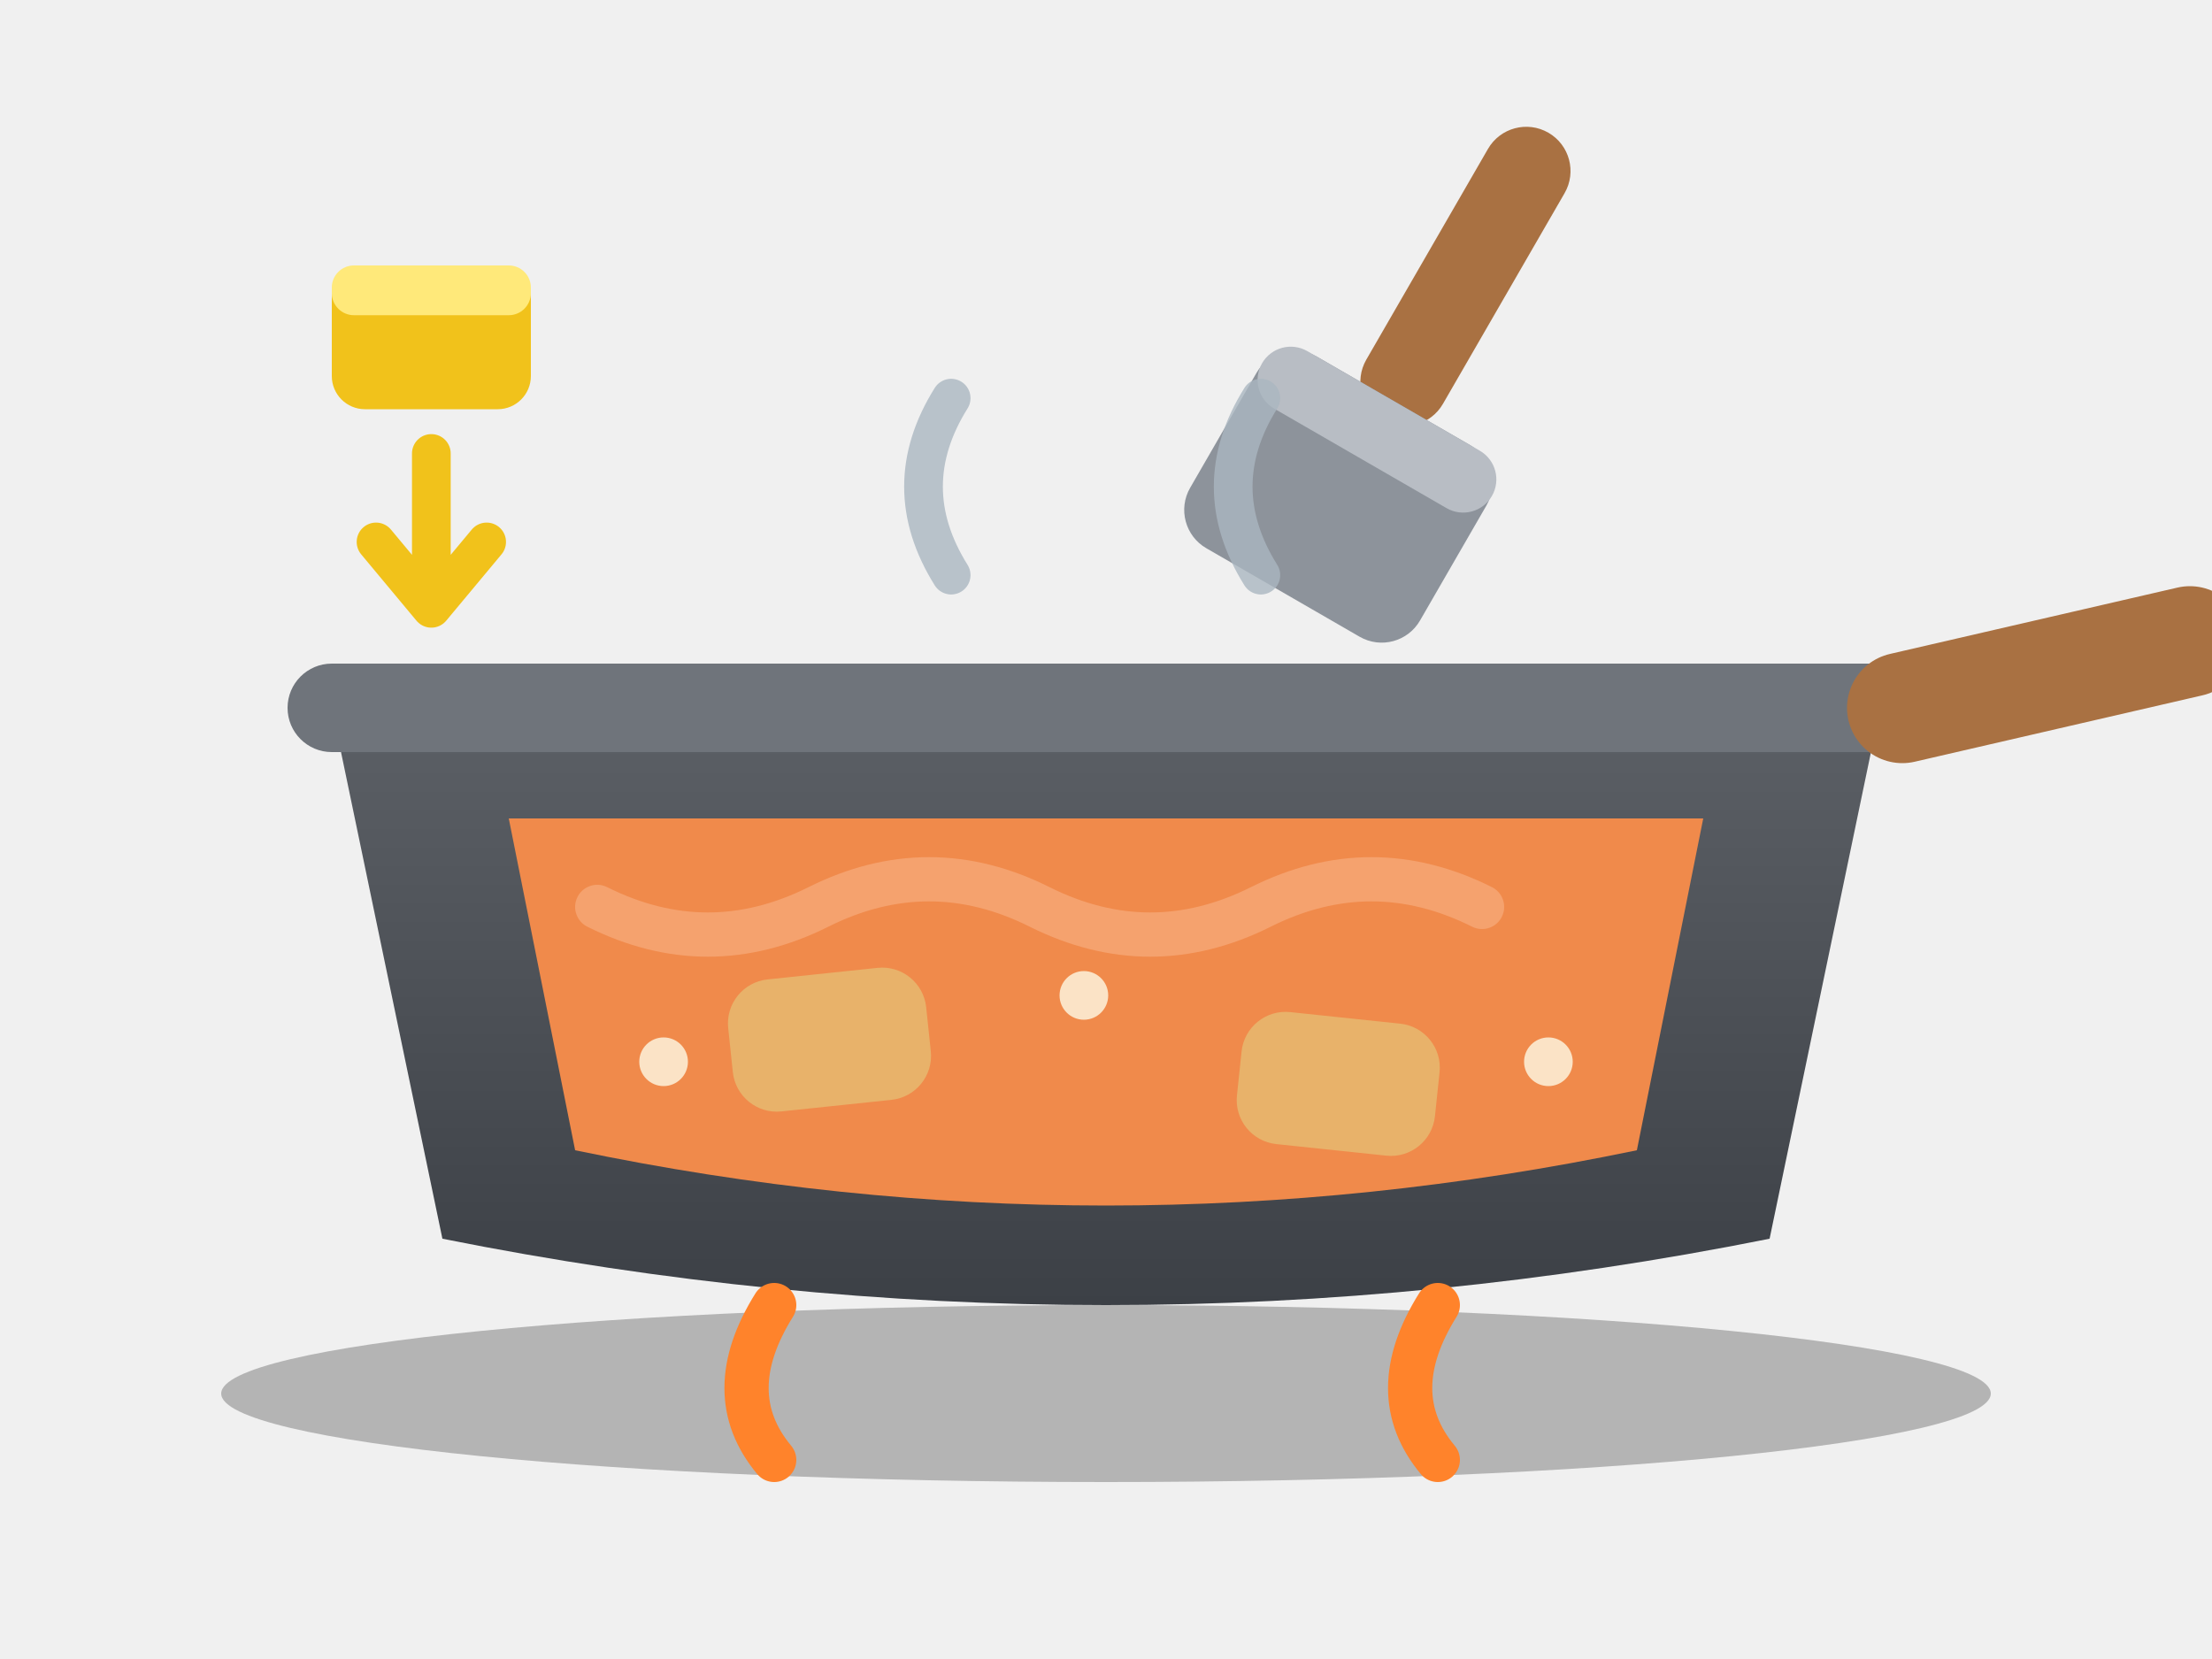
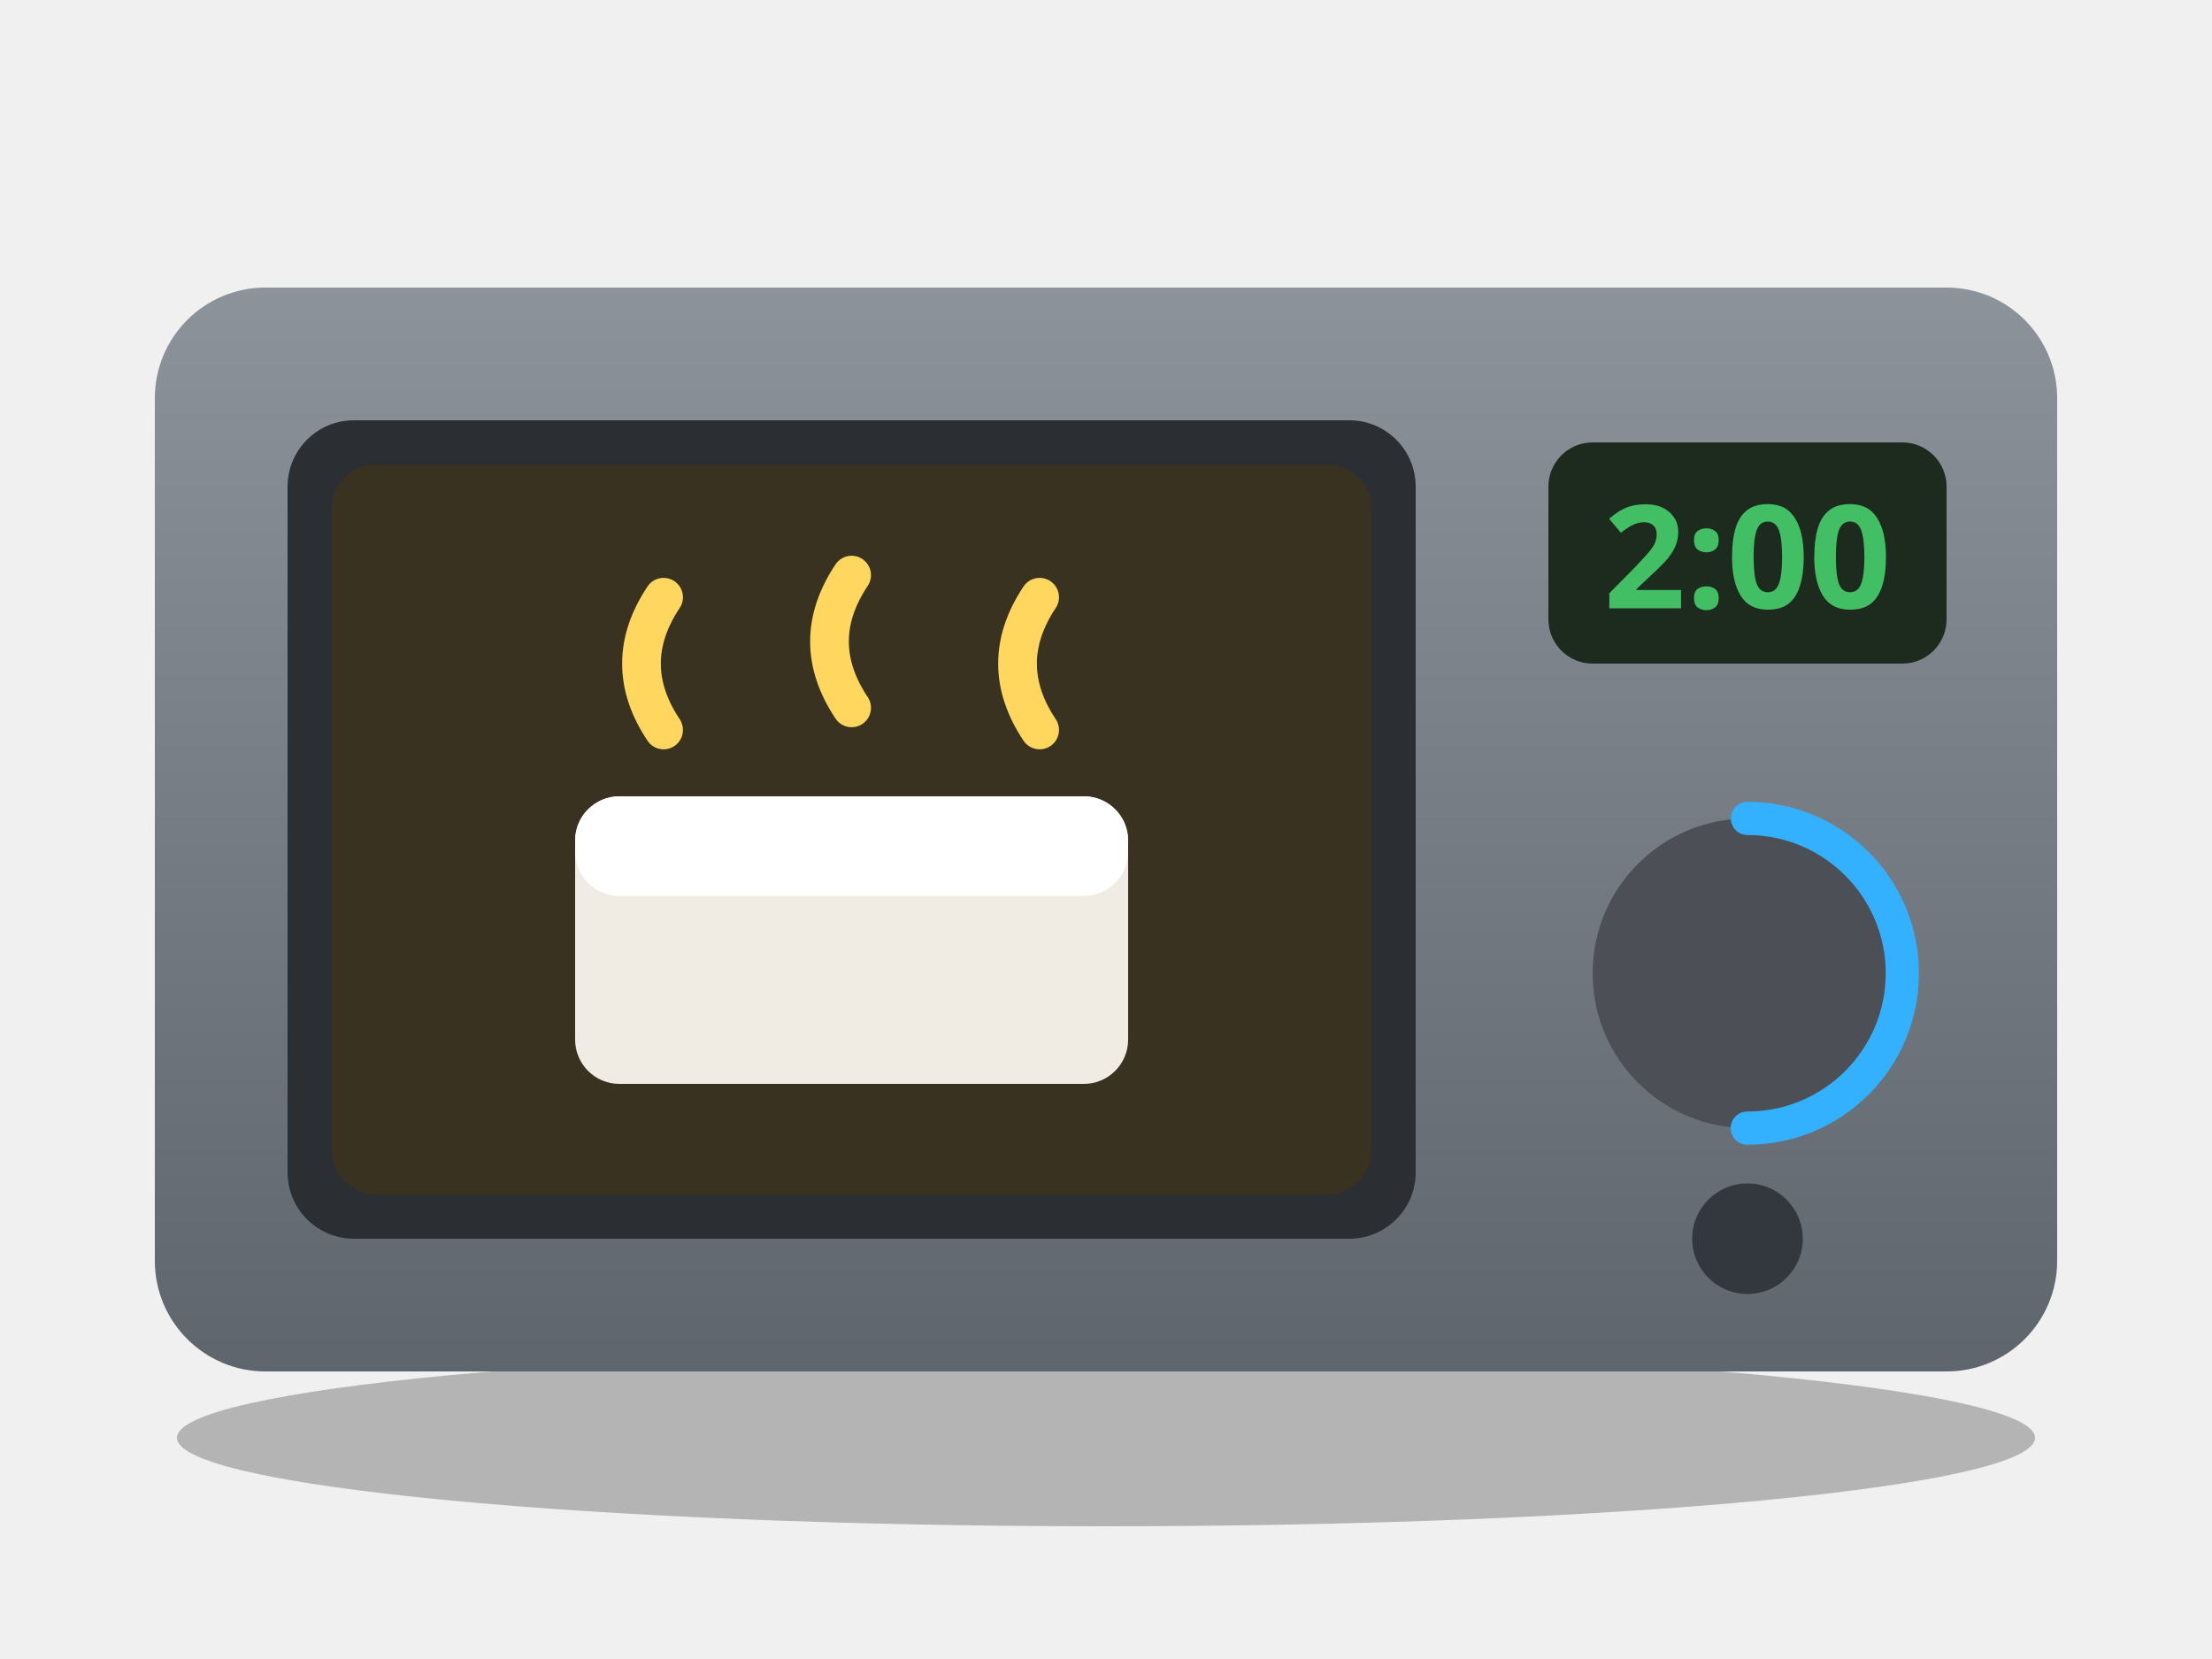
- <svg xmlns="http://www.w3.org/2000/svg" viewBox="0 0 200 150" role="img" aria-label="Rice folded through the ketchup until evenly orange">
+ <svg xmlns="http://www.w3.org/2000/svg" viewBox="0 0 200 150" role="img" aria-label="Packed rice heating in a microwave, ready for the pan">
  <defs>
-     <linearGradient id="pan" x1="0" y1="0" x2="0" y2="1">
-       <stop offset="0" stop-color="#5c6066" />
-       <stop offset="1" stop-color="#3c4046" />
+     <linearGradient id="mw" x1="0" y1="0" x2="0" y2="1">
+       <stop offset="0" stop-color="#8d939b" />
+       <stop offset="1" stop-color="#5f656d" />
    </linearGradient>
  </defs>
-   <ellipse cx="100" cy="126" rx="80" ry="8" fill="#000" opacity="0.25" />
-   <path d="M30 64 L170 64 L160 112 Q100 124 40 112 Z" fill="url(#pan)" />
-   <rect x="26" y="60" width="148" height="8" rx="4" fill="#6f747b" />
-   <path d="M172 64 L198 58" stroke="#a97142" stroke-width="10" stroke-linecap="round" />
-   <path d="M46 74 L154 74 L148 104 Q100 114 52 104 Z" fill="#f08a4b" />
-   <path d="M54 82 q10 5 20 0 t20 0 t20 0 t20 0" stroke="#f5a26e" stroke-width="4" fill="none" stroke-linecap="round" />
-   <rect x="66" y="88" width="18" height="12" rx="4" fill="#e8b26a" transform="rotate(-6 75 94)" />
-   <rect x="112" y="92" width="18" height="12" rx="4" fill="#e8b26a" transform="rotate(6 121 98)" />
-   <circle cx="60" cy="96" r="2.2" fill="#fbe3c6" />
-   <circle cx="98" cy="90" r="2.2" fill="#fbe3c6" />
-   <circle cx="140" cy="96" r="2.2" fill="#fbe3c6" />
-   <g transform="translate(140,12) rotate(30)">
-     <rect x="-4" y="0" width="8" height="30" rx="4" fill="#a97142" />
-     <rect x="-12" y="28" width="24" height="20" rx="4" fill="#8d939b" />
-     <rect x="-12" y="28" width="24" height="6" rx="3" fill="#b8bdc4" />
-   </g>
-   <g transform="translate(30,24)">
-     <rect x="0" y="0" width="18" height="13" rx="3" fill="#f1c21b" />
-     <rect x="0" y="0" width="18" height="4.5" rx="2" fill="#ffe97a" />
-     <path d="M9 17 L9 30 M4 25 L9 31 L14 25" stroke="#f1c21b" stroke-width="3.5" fill="none" stroke-linecap="round" stroke-linejoin="round" />
-   </g>
-   <path d="M86 52 q-5 -8 0 -16 M114 52 q-5 -8 0 -16" stroke="#aab6c0" stroke-width="3.5" fill="none" stroke-linecap="round" opacity="0.8" />
-   <path d="M70 118 q-5 8 0 14 M130 118 q-5 8 0 14" stroke="#ff832b" stroke-width="4" fill="none" stroke-linecap="round" />
+   <ellipse cx="100" cy="130" rx="84" ry="8" fill="#000" opacity="0.25" />
+   <rect x="14" y="26" width="172" height="98" rx="10" fill="url(#mw)" />
+   <rect x="26" y="38" width="102" height="74" rx="6" fill="#2b2e33" />
+   <rect x="30" y="42" width="94" height="66" rx="4" fill="#3a3220" />
+   <rect x="52" y="72" width="50" height="26" rx="4" fill="#f0ece4" />
+   <rect x="52" y="72" width="50" height="9" rx="4" fill="#ffffff" />
+   <path d="M60 66 q-4 -6 0 -12 M77 64 q-4 -6 0 -12 M94 66 q-4 -6 0 -12" stroke="#ffd75e" stroke-width="3.5" fill="none" stroke-linecap="round" />
+   <rect x="140" y="40" width="36" height="20" rx="4" fill="#1d2b1e" />
+   <text x="158" y="55" font-family="sans-serif" font-size="13" font-weight="700" fill="#42be65" text-anchor="middle">2:00</text>
+   <circle cx="158" cy="88" r="14" fill="#4c5056" />
+   <circle cx="158" cy="88" r="14" fill="none" stroke="#33b1ff" stroke-width="3" stroke-dasharray="44 44" stroke-linecap="round" transform="rotate(-90 158 88)" />
+   <circle cx="158" cy="112" r="5" fill="#33383e" />
</svg>
